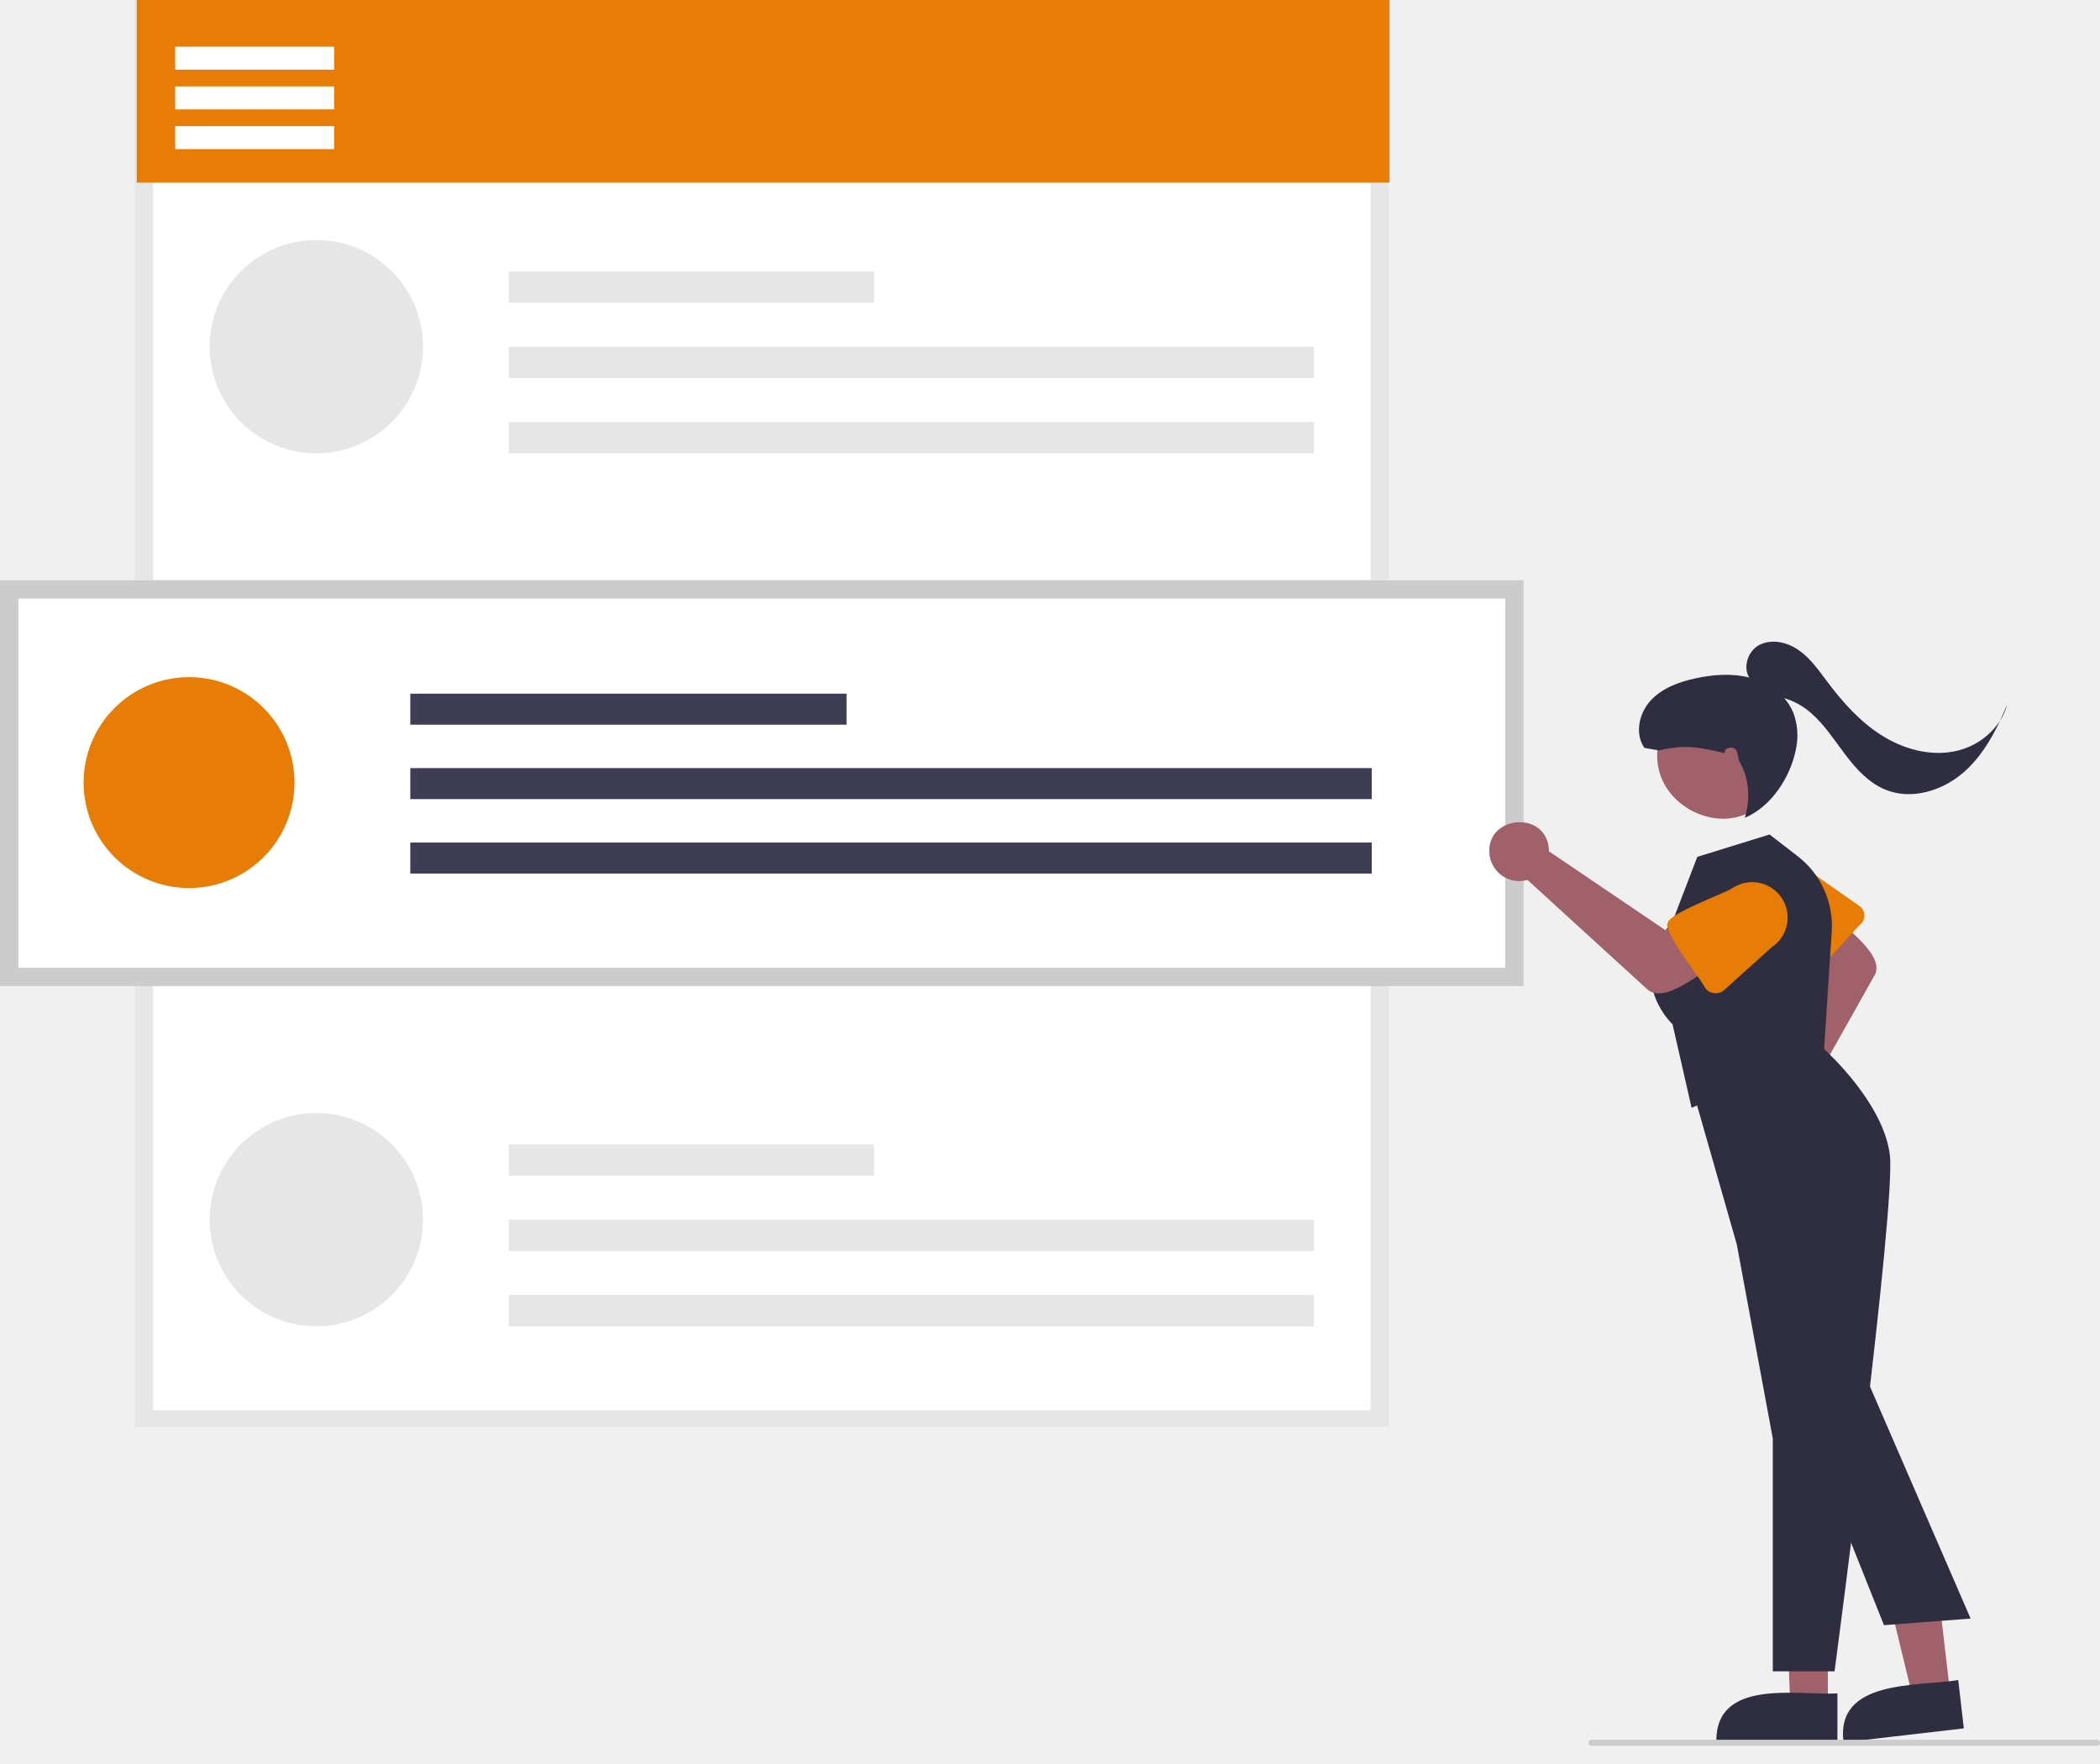
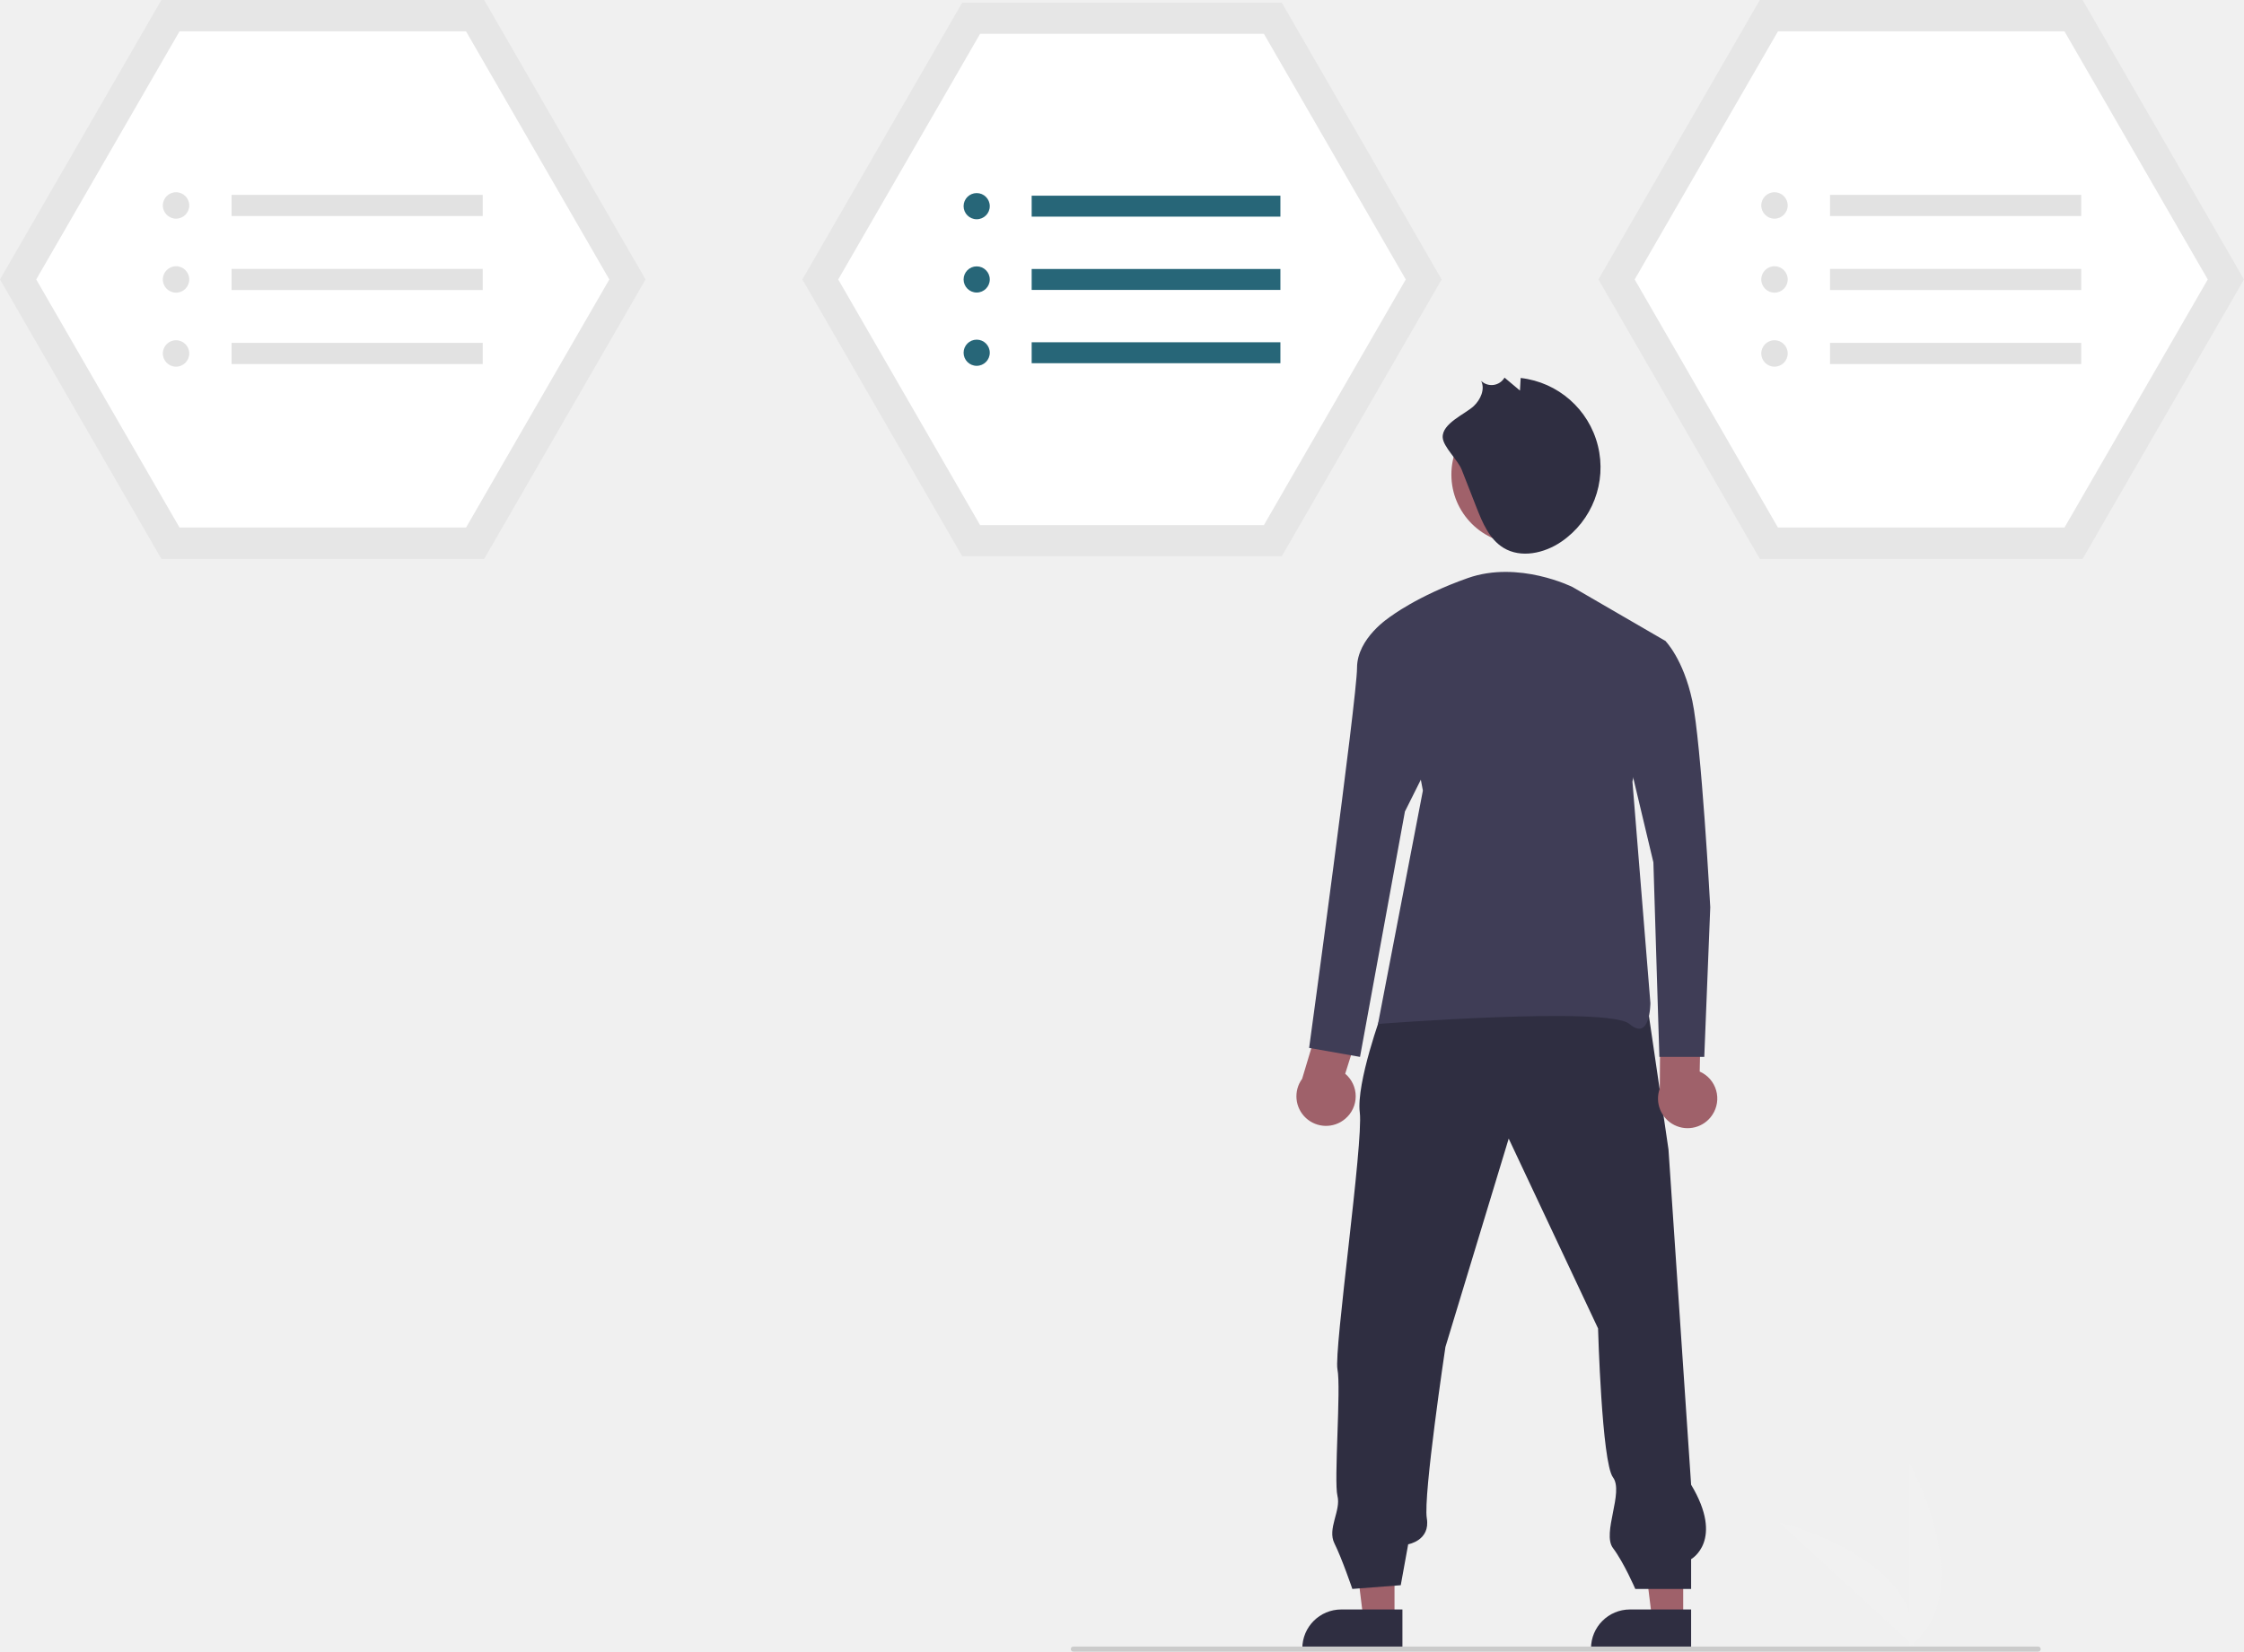
- <svg xmlns="http://www.w3.org/2000/svg" width="100" height="84" viewBox="0 0 100 84" fill="none">
-   <g clip-path="url(#clip0_51_29)">
-     <path d="M66.141 67.967H6.411V0H66.141V67.967Z" fill="white" />
-     <path d="M66.141 67.967H6.411V0H66.141V67.967ZM7.286 67.155H65.266V0.812H7.286V67.155Z" fill="#E6E6E6" />
-     <path d="M66.165 0H6.512V8.695H66.165V0Z" fill="#E77C07" />
-     <path d="M15.064 21.587C17.869 21.587 20.143 19.313 20.143 16.508C20.143 13.703 17.869 11.429 15.064 11.429C12.259 11.429 9.985 13.703 9.985 16.508C9.985 19.313 12.259 21.587 15.064 21.587Z" fill="#E6E6E6" />
-     <path d="M41.623 12.923H24.226V14.416H41.623V12.923Z" fill="#E6E6E6" />
-     <path d="M62.566 16.508H24.226V18.001H62.566V16.508Z" fill="#E6E6E6" />
-     <path d="M62.566 20.093H24.226V21.586H62.566V20.093Z" fill="#E6E6E6" />
-     <path d="M15.064 63.158C17.869 63.158 20.143 60.885 20.143 58.08C20.143 55.275 17.869 53.001 15.064 53.001C12.259 53.001 9.985 55.275 9.985 58.08C9.985 60.885 12.259 63.158 15.064 63.158Z" fill="#E6E6E6" />
-     <path d="M41.623 54.495H24.226V55.988H41.623V54.495Z" fill="#E6E6E6" />
-     <path d="M62.566 58.08H24.226V59.574H62.566V58.08Z" fill="#E6E6E6" />
-     <path d="M62.566 61.665H24.226V63.159H62.566V61.665Z" fill="#E6E6E6" />
-     <path d="M15.911 2.222H8.342V3.317H15.911V2.222Z" fill="white" />
-     <path d="M15.911 4.114H8.342V5.209H15.911V4.114Z" fill="white" />
-     <path d="M15.911 6.006H8.342V7.101H15.911V6.006Z" fill="white" />
-     <path d="M72.552 46.958H0V27.629H72.552V46.958Z" fill="white" />
-     <path d="M72.552 46.958H0V27.629H72.552V46.958ZM0.875 46.083H71.677V28.504H0.875V46.083Z" fill="#CCCCCC" />
-     <path d="M9.003 42.287C11.776 42.287 14.024 40.039 14.024 37.266C14.024 34.493 11.776 32.245 9.003 32.245C6.23 32.245 3.982 34.493 3.982 37.266C3.982 40.039 6.23 42.287 9.003 42.287Z" fill="#E77C07" />
-     <path d="M40.312 33.032H19.538V34.509H40.312V33.032Z" fill="#3F3D56" />
-     <path d="M65.32 36.577H19.538V38.053H65.32V36.577Z" fill="#3F3D56" />
-     <path d="M65.32 40.121H19.538V41.598H65.32V40.121Z" fill="#3F3D56" />
-     <path d="M84.158 52.053C84.222 52.028 84.288 52.008 84.355 51.992L86.57 46.237L85.63 45.07L87.206 43.421C87.661 44.091 89.912 45.502 89.227 46.509L85.789 52.625C85.885 52.797 85.941 52.989 85.953 53.187C85.964 53.384 85.931 53.581 85.855 53.763C85.779 53.946 85.663 54.109 85.516 54.24C85.368 54.371 85.192 54.467 85.002 54.52C83.468 54.98 82.665 52.619 84.158 52.053Z" fill="#A0616A" />
-     <path d="M86.255 46.212C85.857 46.327 84.356 43.993 84.106 43.79C83.807 43.507 83.632 43.117 83.62 42.706C83.608 42.295 83.76 41.896 84.041 41.596C84.323 41.296 84.713 41.121 85.124 41.108C85.535 41.094 85.935 41.245 86.235 41.526L88.544 43.142C88.609 43.188 88.664 43.248 88.704 43.318C88.745 43.387 88.77 43.464 88.778 43.544C88.786 43.624 88.777 43.704 88.751 43.78C88.725 43.856 88.684 43.926 88.629 43.985C88.353 44.172 86.647 46.355 86.255 46.212Z" fill="#E77C07" />
-     <path d="M87.04 81.224L85.252 81.223L84.984 74.326L87.04 74.326L87.04 81.224Z" fill="#A0616A" />
-     <path d="M87.496 82.957L81.73 82.957C81.676 79.905 85.576 80.737 87.496 80.64L87.496 82.957Z" fill="#2F2E41" />
-     <path d="M92.863 80.635L91.087 80.841L89.447 74.088L92.069 73.784L92.863 80.635Z" fill="#A0616A" />
-     <path d="M93.516 82.304L87.789 82.968C87.384 79.943 91.354 80.32 93.249 80.002L93.516 82.304Z" fill="#2F2E41" />
-     <path d="M87.36 79.586H84.419V68.504L82.703 59.253L80.354 51.033L85.864 48.353L86.914 50.004C87.077 50.152 89.71 52.588 89.993 55.002C90.283 57.462 87.487 78.623 87.368 79.523L87.36 79.586Z" fill="#2F2E41" />
-     <path d="M80.553 52.755L79.645 48.776C79.433 48.571 77.418 46.506 79.648 43.867L80.823 40.803L84.266 39.737L85.612 40.779C86.154 41.198 86.585 41.744 86.866 42.369C87.148 42.993 87.271 43.678 87.226 44.362L86.859 49.991L80.553 52.755Z" fill="#2F2E41" />
-     <path d="M83.501 33.137C87.048 35.156 84.136 40.482 80.522 38.586C76.975 36.567 79.887 31.241 83.501 33.137Z" fill="#A0616A" />
-     <path d="M73.742 40.314C73.753 40.388 73.758 40.463 73.758 40.538L79.308 44.296L80.774 43.588L82.133 45.66C81.312 45.978 79.265 48.015 78.368 47.042L72.736 41.9C72.53 41.96 72.313 41.972 72.101 41.936C71.89 41.9 71.689 41.816 71.514 41.691C71.34 41.566 71.196 41.403 71.093 41.215C70.991 41.026 70.932 40.817 70.922 40.602C70.812 38.864 73.509 38.594 73.742 40.314Z" fill="#A0616A" />
-     <path d="M79.411 43.968C79.388 43.519 82.227 42.503 82.503 42.288C82.876 42.041 83.332 41.951 83.77 42.04C84.208 42.128 84.594 42.386 84.842 42.759C85.09 43.131 85.18 43.586 85.093 44.025C85.006 44.463 84.749 44.849 84.377 45.098L82.1 47.146C82.035 47.203 81.958 47.247 81.874 47.272C81.791 47.298 81.703 47.306 81.617 47.295C81.53 47.284 81.447 47.254 81.373 47.208C81.299 47.163 81.235 47.102 81.186 47.029C81.055 46.691 79.163 44.348 79.411 43.968Z" fill="#E77C07" />
-     <path d="M89.713 77.389L86.065 68.249L88.496 64.755L93.839 77.075L89.713 77.389Z" fill="#2F2E41" />
-     <path d="M99.854 83.136H75.788C75.75 83.136 75.713 83.12 75.685 83.093C75.658 83.066 75.643 83.028 75.643 82.99C75.643 82.951 75.658 82.914 75.685 82.887C75.713 82.859 75.75 82.844 75.788 82.844H99.854C99.893 82.844 99.93 82.859 99.957 82.887C99.984 82.914 100 82.951 100 82.99C100 83.028 99.984 83.066 99.957 83.093C99.93 83.12 99.893 83.136 99.854 83.136Z" fill="#CCCCCC" />
-     <path d="M93.014 35.789C91.829 36.008 90.588 35.647 89.573 34.998C88.557 34.349 87.741 33.431 87.017 32.468C86.61 31.926 86.216 31.354 85.661 30.964C85.106 30.573 84.338 30.4 83.745 30.73C83.223 31.021 82.993 31.785 83.299 32.263C82.476 32.056 81.603 32.118 80.771 32.294C79.97 32.464 79.155 32.757 78.601 33.36C78.046 33.962 77.836 34.942 78.305 35.614L79 35.734C80.27 35.444 80.857 35.573 82.126 35.862C82.083 35.638 82.436 35.518 82.614 35.661C82.793 35.805 82.728 36.089 82.844 36.287C83.334 37.128 83.335 38.16 83.084 38.943C84.342 38.42 85.264 37.006 85.522 35.668C85.649 35.084 85.602 34.476 85.387 33.918C85.283 33.674 85.141 33.448 84.966 33.248C85.437 33.387 85.872 33.628 86.24 33.954C86.887 34.517 87.356 35.253 87.874 35.937C88.391 36.622 88.996 37.285 89.791 37.608C91.011 38.102 92.46 37.67 93.462 36.816C94.243 36.149 94.796 35.265 95.235 34.33C94.982 34.71 94.654 35.035 94.273 35.285C93.891 35.536 93.463 35.708 93.014 35.789Z" fill="#2F2E41" />
-     <path d="M95.235 34.33C95.394 34.084 95.511 33.814 95.583 33.531C95.475 33.799 95.359 34.066 95.235 34.33Z" fill="#2F2E41" />
-   </g>
-   <defs>
-     <clipPath id="clip0_51_29">
-       <rect width="100" height="83.136" fill="white" />
-     </clipPath>
-   </defs>
+ <svg xmlns="http://www.w3.org/2000/svg" data-name="Layer 1" width="886.115" height="652.383" viewBox="0 0 886.115 652.383">
+   <path d="M911,774.062v-72.34S939.192,753.008,911,774.062Z" transform="translate(-156.9425 -123.8088)" fill="#f1f1f1" />
+   <path d="M912.741,774.049l-53.29-48.921S916.297,739.044,912.741,774.049Z" transform="translate(-156.9425 -123.8088)" fill="#f1f1f1" />
+   <polygon points="191.188 0 63.729 0 0 110.382 63.729 220.765 191.188 220.765 254.917 110.382 191.188 0" fill="#e6e6e6" />
+   <path d="M227.825,332.184H340.977l56.576-97.992L340.977,136.199H227.825l-56.576,97.992Z" transform="translate(-156.9425 -123.8088)" fill="#fff" />
+   <circle cx="69.516" cy="81.15" r="5.22" fill="#e2e2e2" />
+   <circle cx="69.516" cy="110.382" r="5.22" fill="#e2e2e2" />
+   <circle cx="69.516" cy="139.615" r="5.22" fill="#e2e2e2" />
+   <rect x="91.44" y="76.974" width="99.181" height="8.352" fill="#e2e2e2" />
+   <rect x="91.44" y="106.206" width="99.181" height="8.352" fill="#e2e2e2" />
+   <rect x="91.44" y="135.439" width="99.181" height="8.352" fill="#e2e2e2" />
+   <polygon points="822.386 0 694.927 0 631.198 110.382 694.927 220.765 822.386 220.765 886.115 110.382 822.386 0" fill="#e6e6e6" />
+   <path d="M859.023,332.184h113.152l56.576-97.992-56.576-97.992H859.023l-56.576,97.992Z" transform="translate(-156.9425 -123.8088)" fill="#fff" />
+   <circle cx="700.714" cy="81.15" r="5.22" fill="#e2e2e2" />
+   <circle cx="700.714" cy="110.382" r="5.22" fill="#e2e2e2" />
+   <circle cx="700.714" cy="139.615" r="5.22" fill="#e2e2e2" />
+   <rect x="722.638" y="76.974" width="99.181" height="8.352" fill="#e2e2e2" />
+   <rect x="722.638" y="106.206" width="99.181" height="8.352" fill="#e2e2e2" />
+   <rect x="722.638" y="135.439" width="99.181" height="8.352" fill="#e2e2e2" />
+   <polygon points="506.167 1.072 379.946 1.072 316.836 110.382 379.946 219.693 506.167 219.693 569.279 110.382 506.167 1.072" fill="#e6e6e6" />
+   <path d="M543.973,331.232H656.026L712.053,234.191,656.026,137.15H543.973l-56.027,97.041Z" transform="translate(-156.9425 -123.8088)" fill="#fff" />
+   <circle cx="385.677" cy="81.434" r="5.169" fill="#276678" />
+   <circle cx="385.677" cy="110.382" r="5.169" fill="#276678" />
+   <circle cx="385.677" cy="139.331" r="5.169" fill="#276678" />
+   <rect x="407.389" y="77.298" width="98.218" height="8.271" fill="#276678" />
+   <rect x="407.389" y="106.247" width="98.218" height="8.271" fill="#276678" />
+   <rect x="407.389" y="135.195" width="98.218" height="8.271" fill="#276678" />
+   <polygon points="550.665 639.737 538.405 639.736 532.573 592.448 550.667 592.449 550.665 639.737" fill="#9f616a" />
+   <path d="M710.734,775.43l-39.531-.001v-.5a15.387,15.387,0,0,1,15.386-15.386h.001l24.144.001Z" transform="translate(-156.9425 -123.8088)" fill="#2f2e41" />
+   <polygon points="664.665 639.737 652.405 639.736 646.573 592.448 664.667 592.449 664.665 639.737" fill="#9f616a" />
+   <path d="M824.734,775.43l-39.531-.001v-.5a15.387,15.387,0,0,1,15.386-15.386h.001l24.144.001Z" transform="translate(-156.9425 -123.8088)" fill="#2f2e41" />
+   <path d="M702.721,523.571s-10.291,27.932-8.82,39.692-10.291,94.085-8.82,101.436-1.47,44.102,0,49.983-4.126,12.904-1.186,18.784,7.066,17.968,7.066,17.968l19.111-1.47,2.94-16.171s8.82-1.47,7.35-10.291,7.35-67.624,7.35-67.624l24.991-82.324,35.282,74.974s1.47,52.923,5.88,58.803-4.41,22.051,0,27.932,8.82,16.171,8.82,16.171h22.051V739.672s13.231-7.35,0-29.402l-8.94-132.427-8.82-60.273Z" transform="translate(-156.9425 -123.8088)" fill="#2f2e41" />
+   <circle cx="600.581" cy="187.456" r="27.457" fill="#a0616a" />
+   <path d="M734.157,309.371q2.906,7.425,5.812,14.85c2.382,6.085,5.11,12.596,10.693,15.992,6.893,4.193,16.099,2.149,22.767-2.394a35.553,35.553,0,0,0-16.003-64.709l-.276,4.97-6.099-5.112a5.93,5.93,0,0,1-9.217,1.304c1.602,3.321-.247,7.372-2.917,9.916-3.281,3.125-12.664,6.881-12.275,12.469C726.903,300.385,732.645,305.507,734.157,309.371Z" transform="translate(-156.9425 -123.8088)" fill="#2f2e41" />
+   <path d="M833.104,564.187a11.626,11.626,0,0,0-4.982-17.117l.549-26.562-16.06-4.27-.248,37.522a11.689,11.689,0,0,0,20.742,10.428Z" transform="translate(-156.9425 -123.8088)" fill="#9f616a" />
+   <path d="M777.92,355.692s-21.277-10.639-41.373-3.546-30.734,15.367-30.734,15.367l13.003,68.56-17.731,92.202s91.02-7.092,99.294,0,8.275-8.275,8.275-8.275L801.561,432.527l13.003-55.558Z" transform="translate(-156.9425 -123.8088)" fill="#3f3d56" />
+   <path d="M688.115,565.76a11.626,11.626,0,0,0,.024-17.827l7.984-25.34-14.215-8.608-10.773,35.943a11.689,11.689,0,0,0,16.98,15.832Z" transform="translate(-156.9425 -123.8088)" fill="#9f616a" />
+   <path d="M714.087,367.513H705.813s-13.003,8.275-13.003,20.095-18.913,150.124-18.913,150.124l20.095,3.546,17.731-96.93,13.003-26.006Z" transform="translate(-156.9425 -123.8088)" fill="#3f3d56" />
+   <path d="M792.104,376.97h22.459s7.092,7.092,10.639,23.642,7.092,81.563,7.092,81.563L829.931,541.278H812.2l-2.364-76.835L798.015,414.796Z" transform="translate(-156.9425 -123.8088)" fill="#3f3d56" />
+   <path d="M961.783,776.191h-381a1,1,0,0,1,0-2h381a1,1,0,0,1,0,2Z" transform="translate(-156.9425 -123.8088)" fill="#cbcbcb" />
</svg>
